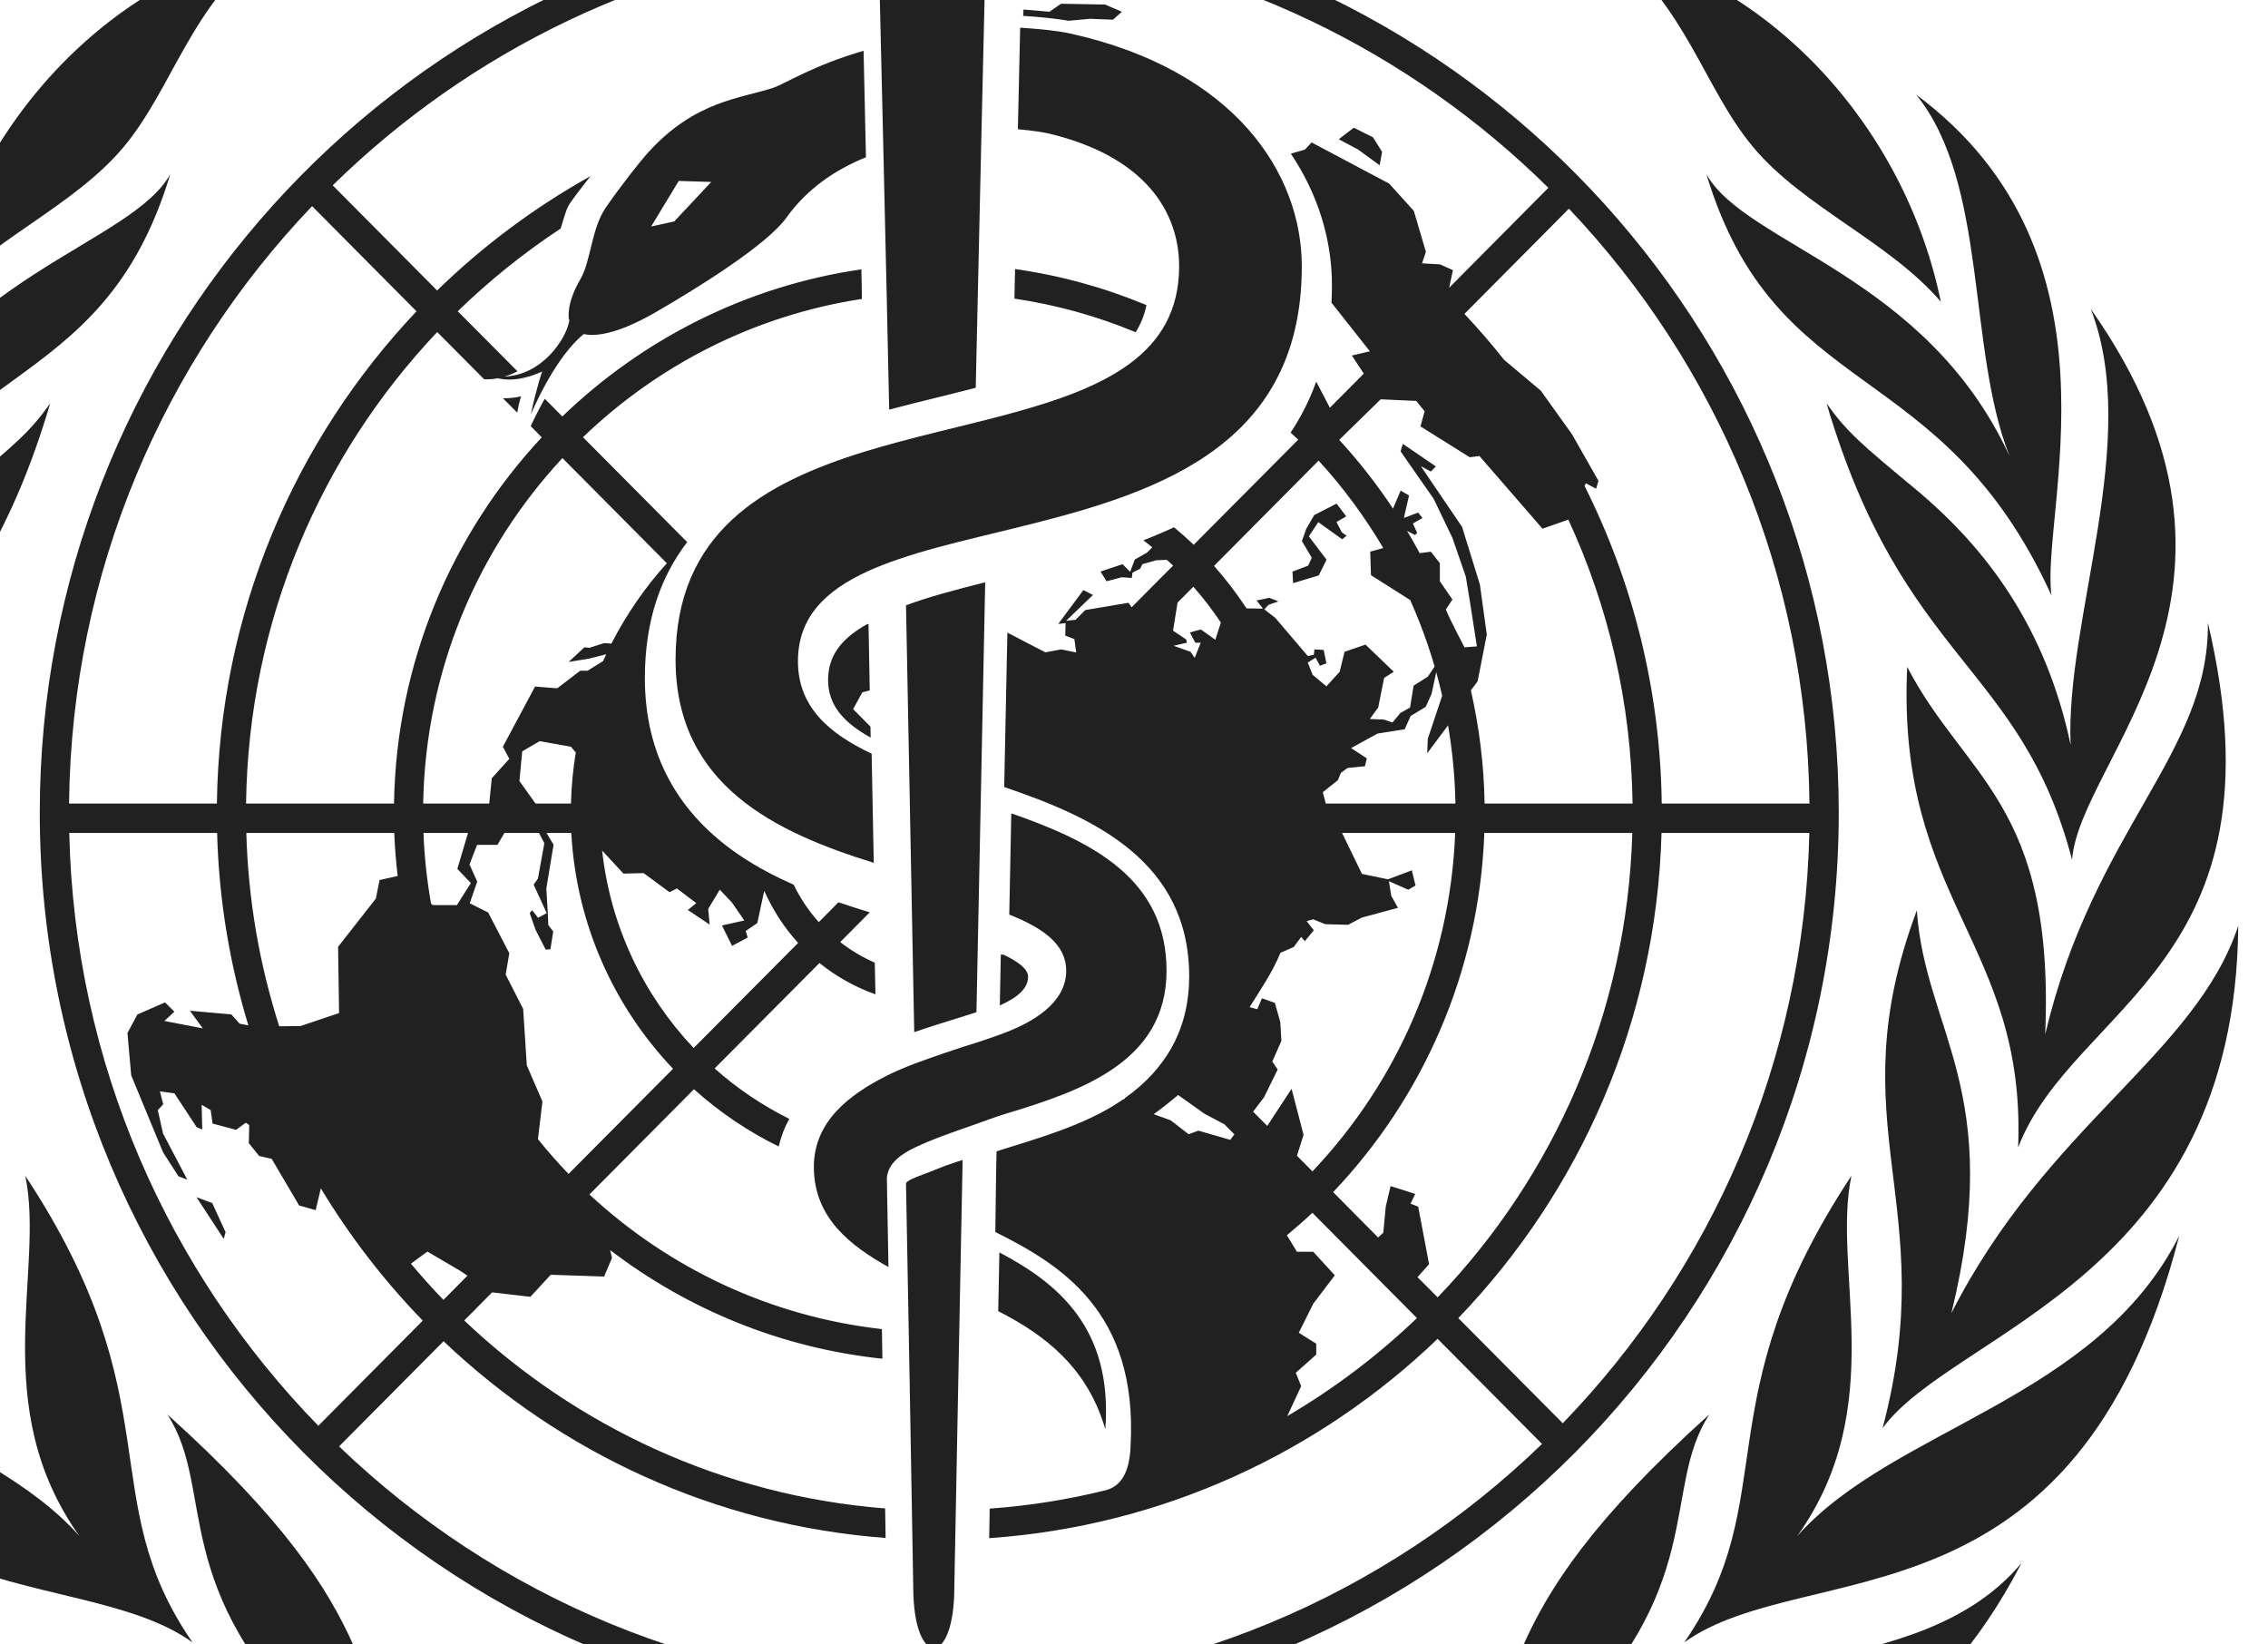
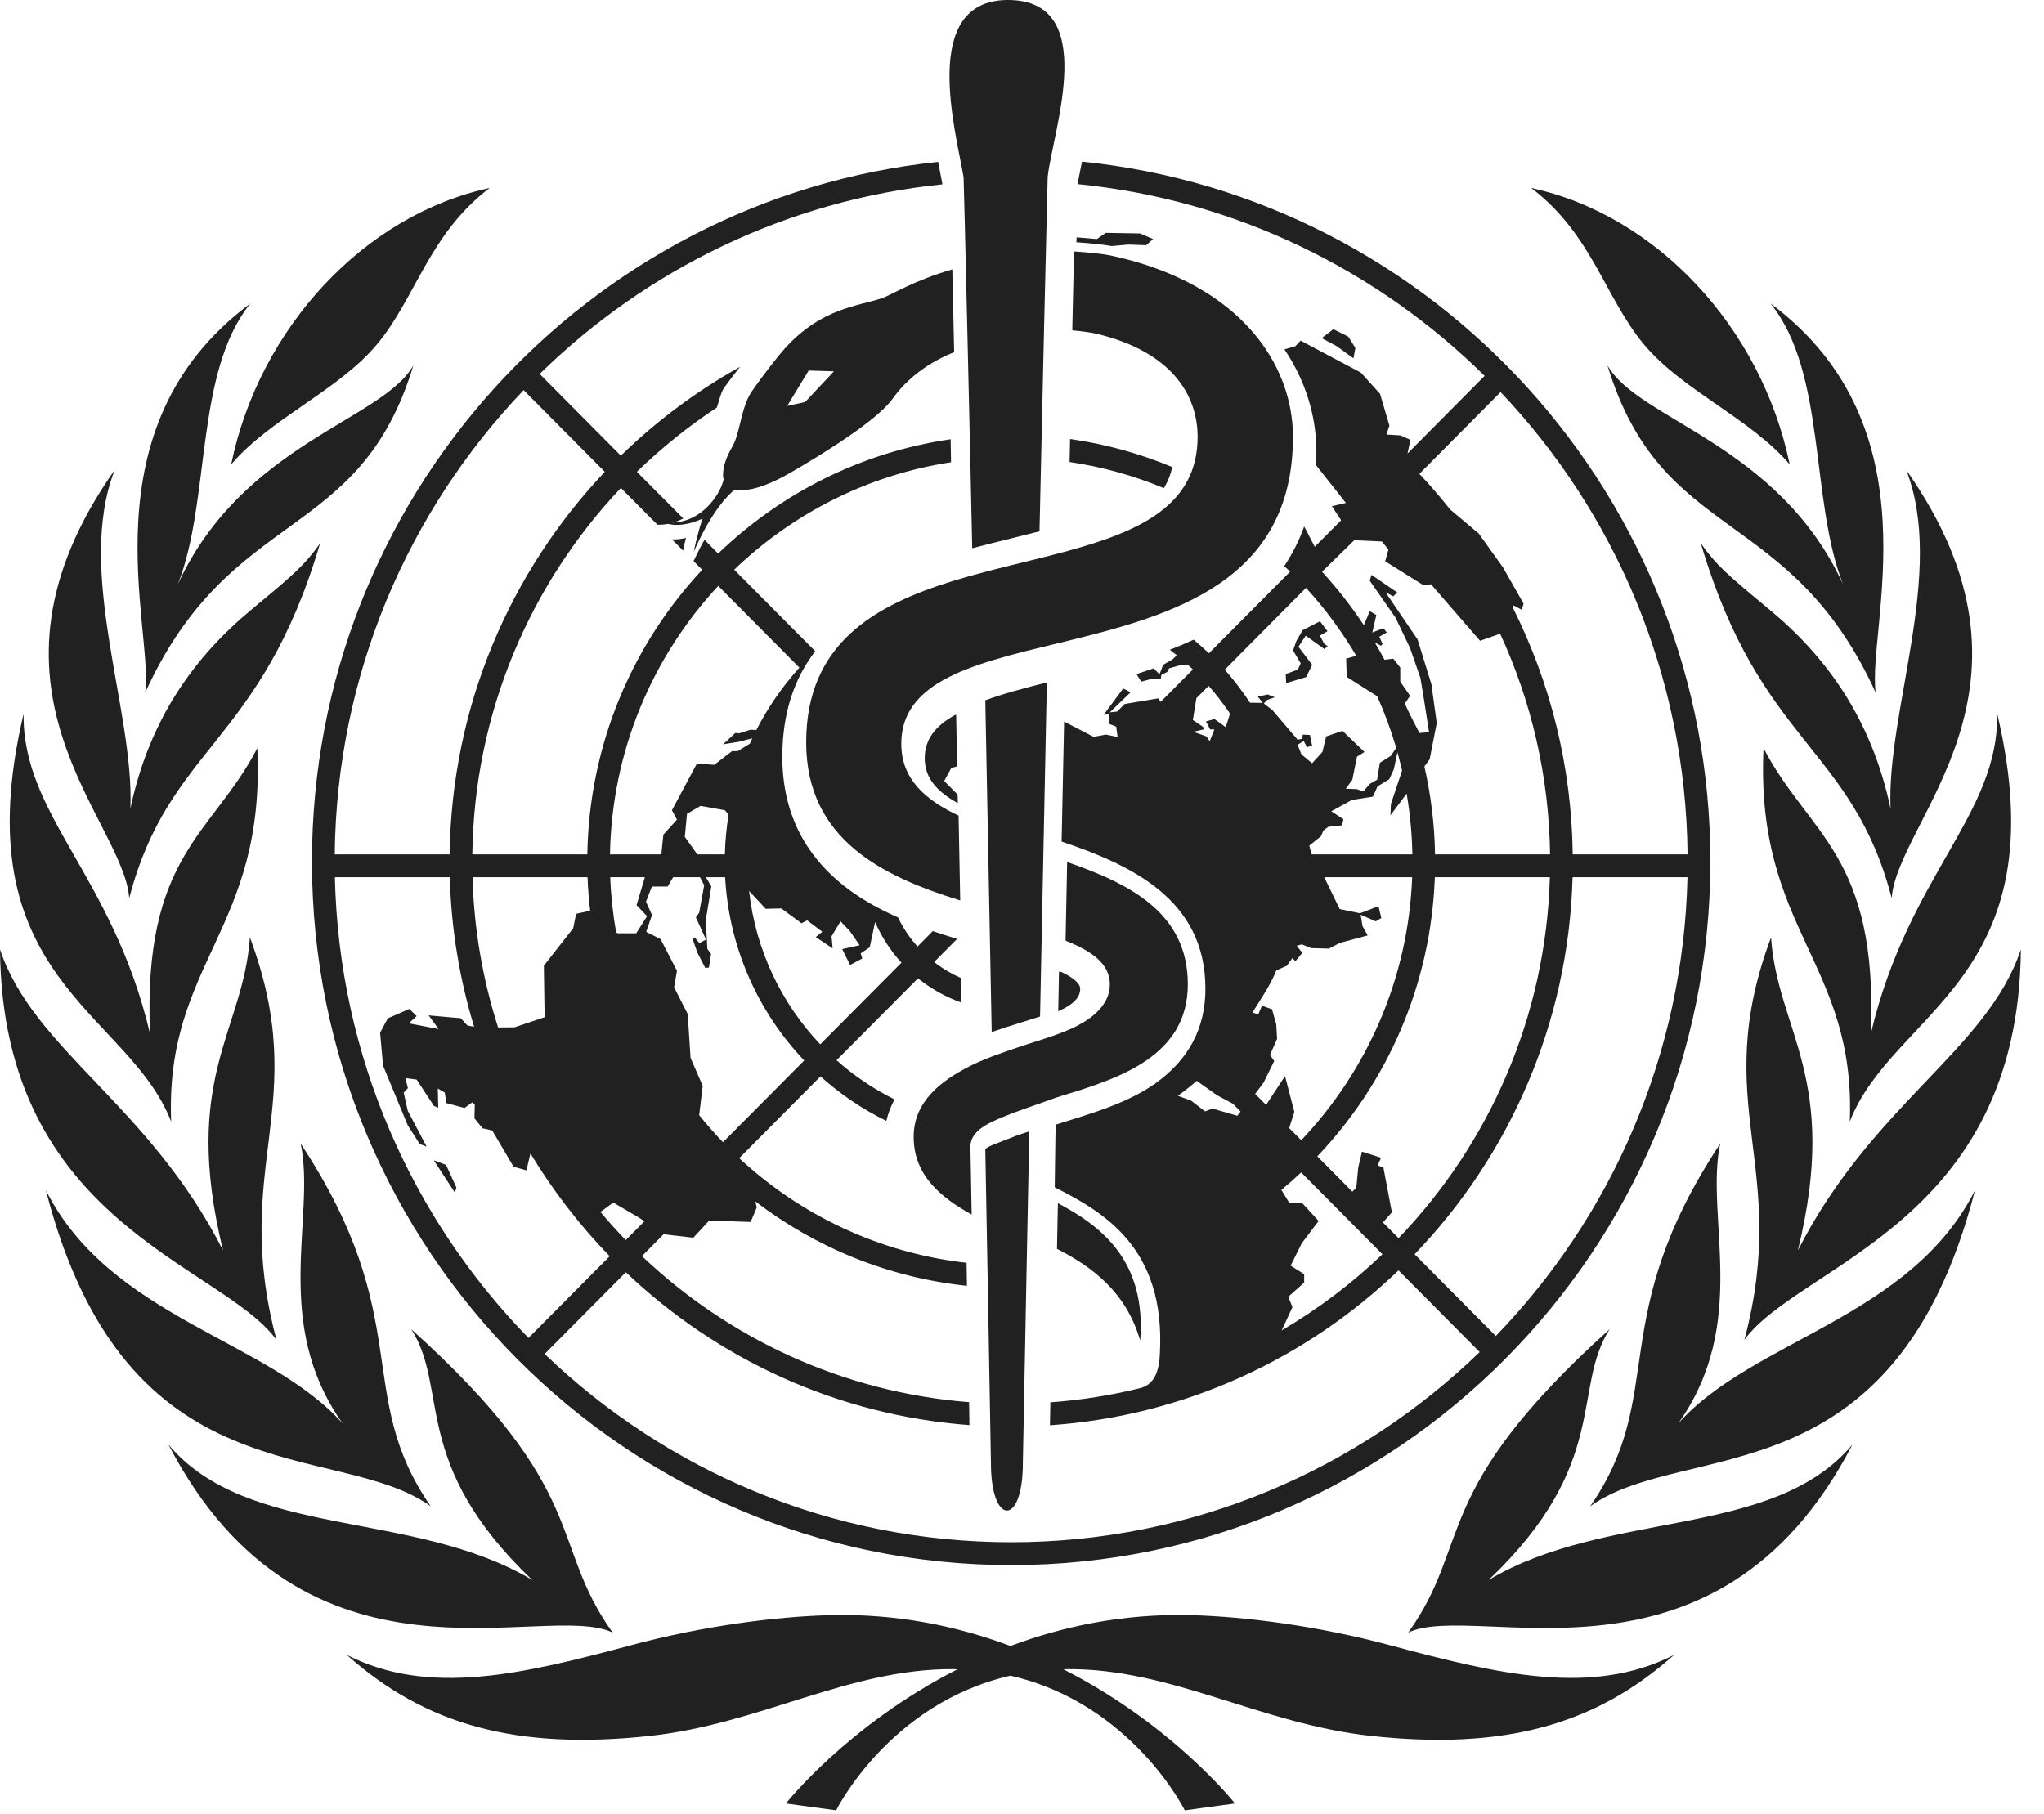
- <svg xmlns="http://www.w3.org/2000/svg" width="69px" height="50px" viewBox="0 0 69 50" version="1.1">
+ <svg xmlns="http://www.w3.org/2000/svg" width="80px" height="71px" viewBox="0 0 80 71" version="1.1">
  <defs />
  <g id="HSS-Framework" stroke="none" stroke-width="1" fill="none" fill-rule="evenodd">
-     <g id="01---View-mode" transform="translate(-30, -424)" fill="#212121">
+     <g id="02---Edit-mode" transform="translate(-39, -495)" fill="#212121">
      <g id="Framework" transform="translate(30, 264)">
-         <g id="RMNCH" transform="translate(0, 160)">
+         <g id="RMNCH" transform="translate(0, 200)">
          <g id="thead">
-             <g id="logo-bg-who" transform="translate(-11, -9)">
+             <g id="WHO-logo" transform="translate(9, 31)">
              <path d="M64.337,13.475 C65.85,15.291 68.495,16.362 70.047,18.18 C68.937,12.8 64.81,8.406 59.93,7.359 C62.307,9.161 62.821,11.66 64.337,13.475 L64.337,13.475 Z M5.681,27.116 C9.041,19.754 14.059,21.312 16.181,14.297 C14.982,16.449 9.503,17.356 6.959,22.872 C8.257,19.594 7.608,14.583 9.803,11.877 C3.235,16.752 6.034,24.641 5.681,27.116 L5.681,27.116 Z M11.769,44.768 C12.371,47.639 10.601,51.773 13.416,55.727 C10.497,52.436 4.322,51.598 1.796,46.594 C4.947,58.822 13.152,56.305 16.857,58.962 C13.811,54.56 16.302,51.633 11.769,44.768 L11.769,44.768 Z M10.821,52.446 C9.005,45.61 12.232,43.255 9.781,36.694 C9.523,40.388 7.078,42.19 8.729,48.945 C5.814,43.22 1.306,41.09 0,37.165 C0.091,47.898 8.658,49.485 10.821,52.446 L10.821,52.446 Z M23.979,63.906 C21.459,60.394 23.178,58.408 16.093,52.028 C17.595,54.359 16.046,57.286 20.826,61.843 C16.151,59.068 9.7,60.254 6.592,56.546 C11.93,66.829 21.32,62.628 23.979,63.906 L23.979,63.906 Z M58.269,61.843 C63.048,57.286 61.502,54.359 63.002,52.028 C55.916,58.408 57.638,60.394 55.116,63.906 C57.777,62.628 67.165,66.829 72.503,56.546 C69.396,60.254 62.946,59.068 58.269,61.843 L58.269,61.843 Z M65.679,55.727 C68.495,51.773 66.723,47.639 67.326,44.768 C62.794,51.633 65.286,54.56 62.24,58.962 C65.945,56.305 74.148,58.822 77.299,46.594 C74.773,51.598 68.598,52.436 65.679,55.727 L65.679,55.727 Z M54.362,64.391 C51.59,63.648 48.738,63.279 46.613,63.224 C43.964,63.157 41.597,63.662 39.547,64.431 C37.497,63.662 35.131,63.157 32.482,63.224 C30.357,63.279 27.505,63.648 24.735,64.391 C20.473,65.535 16.788,66.419 13.577,64.782 C16.653,67.531 20.247,68.513 25.436,67.951 C29.758,67.48 33.242,65.309 37.316,65.338 C37.37,65.338 37.423,65.342 37.475,65.344 C33.183,67.523 30.76,70.596 30.76,70.596 L32.726,70.864 C32.726,70.864 34.794,66.679 39.547,65.593 C44.301,66.679 46.371,70.864 46.371,70.864 L48.335,70.596 C48.335,70.596 45.913,67.523 41.62,65.344 C41.674,65.342 41.724,65.338 41.779,65.338 C45.853,65.309 49.338,67.48 53.658,67.951 C58.849,68.513 62.442,67.531 65.518,64.782 C62.309,66.419 58.622,65.535 54.362,64.391 L54.362,64.391 Z M10.071,29.286 C8.311,32.68 5.582,33.457 5.872,40.464 C4.399,34.238 0.877,31.923 0.923,27.943 C-1.528,38.321 5.018,39.557 6.699,43.906 C6.451,37.67 10.404,36.415 10.071,29.286 L10.071,29.286 Z M12.527,21.271 C11.914,22.133 11.484,22.499 9.854,23.852 C7.628,25.696 5.85,28.12 5.102,31.655 C5.272,27.85 2.935,22.383 4.489,18.397 C-1.528,26.943 4.832,32.063 5.058,35.157 C6.612,29.201 10.196,29.154 12.527,21.271 L12.527,21.271 Z M73.995,31.655 C73.245,28.12 71.469,25.696 69.243,23.852 C67.612,22.499 67.181,22.133 66.57,21.271 C68.898,29.154 72.483,29.201 74.039,35.157 C74.265,32.063 80.623,26.943 74.607,18.397 C76.16,22.383 73.825,27.85 73.995,31.655 L73.995,31.655 Z M79.095,37.165 C77.79,41.09 73.281,43.22 70.368,48.945 C72.019,42.19 69.572,40.388 69.316,36.694 C66.864,43.255 70.09,45.61 68.274,52.446 C70.437,49.485 79.004,47.898 79.095,37.165 L79.095,37.165 Z M69.023,29.286 C68.691,36.415 72.646,37.67 72.398,43.906 C74.079,39.557 80.623,38.321 78.171,27.943 C78.218,31.923 74.696,34.238 73.222,40.464 C73.513,33.457 70.783,32.68 69.023,29.286 L69.023,29.286 Z M14.758,13.475 C16.274,11.66 16.788,9.161 19.165,7.359 C14.286,8.406 10.158,12.8 9.047,18.18 C10.599,16.362 13.244,15.291 14.758,13.475 L14.758,13.475 Z M62.913,14.297 C65.038,21.312 70.056,19.754 73.414,27.116 C73.061,24.641 75.859,16.752 69.294,11.877 C71.489,14.583 70.838,19.594 72.136,22.872 C69.592,17.356 64.113,16.449 62.913,14.297 L62.913,14.297 Z M45.879,18.281 C44.617,17.756 43.277,17.382 41.882,17.184 C41.876,17.482 41.87,17.784 41.862,18.084 C43.15,18.275 44.385,18.62 45.551,19.107 C45.706,18.859 45.817,18.585 45.879,18.281 L45.879,18.281 Z M44.861,9.599 L45.131,9.357 L44.621,9.138 L43.279,9.114 L42.93,9.357 L42.138,9.29 L42.128,9.483 C42.632,9.516 43.124,9.564 43.511,9.631 L44.164,9.572 L44.861,9.599 Z M42.277,38.707 C42.277,38.478 41.976,38.252 41.529,38.041 L41.448,38.039 C41.444,38.226 41.428,39.141 41.418,39.587 C41.97,39.338 42.277,39.07 42.277,38.707 L42.277,38.707 Z M26.736,21.553 C26.767,21.369 26.803,21.221 26.851,21.056 C26.684,21.099 26.491,21.117 26.301,21.115 L26.736,21.553 Z M39.578,61.265 C54.666,61.265 66.941,48.911 66.941,33.725 C66.941,19.482 56.142,7.731 42.349,6.327 C42.339,6.379 42.327,6.434 42.317,6.485 C42.263,6.753 42.212,6.994 42.172,7.207 C48.349,7.816 53.908,10.568 58.107,14.713 L55.088,17.754 L55.203,17.218 L54.81,17.042 L54.263,17.011 L54.38,16.66 L54.013,15.415 L53.263,14.585 L50.903,13.333 L50.701,13.55 L50.272,13.676 C51.082,14.879 51.522,16.265 51.522,17.671 C51.522,17.851 51.518,18.032 51.508,18.208 L52.677,19.687 L52.128,19.815 L52.491,20.366 L51.459,21.403 L51.044,20.608 C50.846,21.164 50.584,21.679 50.264,22.16 C50.34,22.231 50.419,22.3 50.496,22.375 L47.317,25.572 C47.123,25.387 46.923,25.211 46.718,25.04 C46.413,25.182 46.103,25.314 45.786,25.436 C45.877,25.507 45.968,25.576 46.057,25.649 L45.895,25.811 L45.524,26.022 L45.383,26.395 L45.151,26.162 L44.482,26.387 L44.666,26.683 L45.129,26.56 L45.432,26.582 L45.454,26.42 L45.686,26.302 L45.756,26.162 L46.174,26.044 L46.498,26.03 C46.563,26.087 46.627,26.144 46.69,26.205 L45.428,27.473 L45.333,27.337 L44.017,27.558 L43.724,27.854 L43.434,27.886 L44.252,27.099 L43.96,26.951 L43.196,27.98 L43.42,27.955 L43.408,28.335 L43.686,28.442 L43.742,28.848 L43.283,28.755 L42.803,28.844 L41.648,28.245 C41.648,28.245 41.583,31.371 41.551,32.942 C44.283,33.867 47.179,35.201 47.179,38.707 C47.179,40.246 46.518,41.492 45.216,42.409 L45.228,42.413 C45.208,42.425 45.188,42.439 45.168,42.452 L45.162,42.447 C45.131,42.468 45.103,42.488 45.075,42.508 C43.97,43.245 42.549,43.634 41.319,44.024 C41.311,44.026 41.281,46.478 41.281,46.478 C43.24,47.458 45.615,48.882 45.397,52.96 C45.369,53.964 44.98,54.238 44.65,54.331 C43.502,54.617 42.319,54.806 41.11,54.893 C41.104,55.209 41.098,55.511 41.094,55.791 C46.365,55.428 51.133,53.187 54.737,49.728 L57.914,52.925 C53.152,57.534 46.688,60.37 39.578,60.37 C32.504,60.37 26.069,57.564 21.316,53 L24.495,49.801 C28.063,53.193 32.756,55.398 37.943,55.785 C37.939,55.507 37.933,55.207 37.929,54.887 C32.992,54.499 28.527,52.396 25.124,49.17 L25.972,48.314 L27.136,48.45 L27.755,47.779 L29.379,47.833 L29.619,47.267 L29.563,47.028 C31.915,48.827 34.756,50.008 37.846,50.333 C37.84,49.984 37.834,49.677 37.83,49.432 C34.417,49.048 31.329,47.564 28.932,45.336 L32.113,42.135 C32.885,42.829 33.752,43.417 34.691,43.876 C34.762,43.571 34.871,43.289 35.012,43.036 C34.187,42.624 33.423,42.111 32.742,41.502 L35.931,38.295 C36.435,38.703 37.011,39.027 37.634,39.248 C37.628,38.93 37.62,38.597 37.614,38.285 C37.237,38.119 36.884,37.91 36.562,37.658 L37.461,36.753 C37.146,36.658 36.828,36.557 36.509,36.447 L35.911,37.051 C35.604,36.711 35.348,36.329 35.147,35.913 C34.596,35.67 34.066,35.392 33.572,35.066 C31.613,33.769 30.619,31.939 30.619,29.629 C30.619,27.864 31.111,26.527 31.907,25.491 L28.736,22.3 C31.02,20.105 33.957,18.591 37.223,18.094 C37.217,17.784 37.213,17.482 37.207,17.194 C33.703,17.701 30.551,19.316 28.107,21.669 L27.573,21.129 C27.45,21.344 27.309,21.618 27.146,21.963 L27.482,22.304 C24.753,25.229 23.058,29.14 22.987,33.445 L18.486,33.445 C18.558,27.892 20.757,22.847 24.301,19.101 L25.731,20.539 C25.795,20.541 25.864,20.539 25.932,20.535 C26.186,20.517 26.468,20.437 26.743,20.295 L24.926,18.468 C25.888,17.535 26.936,16.691 28.057,15.952 C28.146,15.648 28.23,15.382 28.279,15.287 C28.333,15.175 28.619,14.796 28.966,14.358 C27.261,15.309 25.69,16.48 24.299,17.837 L21.122,14.638 C25.289,10.556 30.786,7.84 36.886,7.217 C36.866,7.108 36.85,7.023 36.85,7.023 C36.808,6.81 36.763,6.578 36.717,6.337 C22.967,7.779 12.21,19.51 12.21,33.725 C12.21,48.911 24.487,61.265 39.578,61.265 L39.578,61.265 Z M45.484,42.239 L45.48,42.216 L45.49,42.234 C45.488,42.234 45.486,42.239 45.484,42.239 L45.484,42.239 Z M58.732,15.348 C63.208,20.07 65.979,26.438 66.05,33.445 L61.555,33.445 C61.512,29.976 60.67,26.696 59.208,23.783 L59.246,23.701 L59.559,23.868 L59.631,23.628 L58.825,22.21 L57.876,20.884 L56.759,19.945 C56.376,19.462 55.975,18.997 55.553,18.549 L58.732,15.348 Z M53.005,21.147 L54.086,21.196 L54.342,21.511 L54.215,21.971 L55.715,22.91 L56.009,22.872 L57.928,25.083 L58.714,24.807 C59.93,27.44 60.627,30.363 60.668,33.445 L56.166,33.445 C56.148,32.264 56.001,31.112 55.749,30.002 L55.955,29.722 L56.233,28.304 L56.023,26.781 L55.481,25.028 L54.227,23.182 L54.531,23.344 L54.685,23.19 L53.679,22.503 L53.61,22.73 L54.618,24.176 L55.188,25.365 L55.594,26.539 L55.725,27.333 L55.932,28.663 L55.555,28.692 C55.555,28.692 55.122,27.876 54.987,27.54 L55.188,27.237 L54.805,26.683 L54.805,26.132 L54.531,25.783 L54.191,25.827 C54.068,25.598 53.941,25.373 53.808,25.15 L54.048,25.276 L54.114,25.211 L53.985,24.925 L54.277,24.758 L54.144,24.592 L53.711,24.758 L53.868,24.073 L53.612,23.925 L53.38,24.472 C52.888,23.732 52.344,23.032 51.743,22.381 L53.005,21.147 Z M52.106,31.757 L52.911,31.315 L53.735,31.185 L53.916,30.781 L54.374,30.503 L54.551,30.118 L54.695,29.448 C54.759,29.686 54.82,29.923 54.876,30.162 L54.439,31.473 L54.42,31.915 L55.055,31.065 C55.186,31.84 55.265,32.635 55.279,33.445 L51.336,33.445 L51.245,33.1 L51.703,32.733 L51.794,32.512 L51.995,32.363 L52.526,32.309 L52.582,32.069 L52.106,31.757 Z M46.706,28.645 L47.109,28.552 L47.089,28.454 L46.688,28.185 L46.825,27.331 L47.306,26.848 C47.609,27.191 47.887,27.556 48.143,27.937 L47.974,28.463 L47.534,28.148 L47.2,28.239 L47.365,28.552 L47.53,28.552 L47.347,29.012 L47.22,28.828 L46.706,28.645 Z M48.429,43.675 L47.458,43.395 L47.163,43.504 L46.615,43.08 L46.099,42.894 C46.355,42.709 46.603,42.514 46.841,42.31 L47.641,42.878 L48.252,43.202 L48.554,43.508 L48.429,43.675 Z M47.935,26.215 L51.116,23.012 C51.862,23.825 52.519,24.718 53.084,25.671 L52.687,25.781 L52.709,26.497 L53.902,27.253 C54.195,27.907 54.443,28.582 54.646,29.276 L54.439,29.584 L54.007,29.858 L53.898,30.524 L53.606,30.688 L53.362,30.98 L53.11,30.891 L52.673,30.872 L52.929,30.524 L53.11,29.621 L53.404,29.436 L52.544,28.609 L51.905,28.828 L51.757,29.436 L51.354,29.878 L50.935,29.528 L50.786,29.156 L51.024,29.006 L51.157,29.252 L51.354,29.179 L51.27,28.771 L50.989,28.755 L50.971,28.919 L50.788,28.957 L49.8,27.797 L49.465,27.537 L49.592,27.4 L49.893,27.294 L49.617,27.185 C49.617,27.185 49.266,27.264 49.226,27.264 L49.425,27.515 L48.923,27.507 C48.625,27.053 48.294,26.619 47.935,26.215 L47.935,26.215 Z M49.554,43.251 L49.123,42.817 L49.453,42.385 L49.871,41.535 L49.707,41.293 L49.984,40.664 L49.951,40.096 L49.786,39.508 L49.393,39.368 L49.25,39.701 L49.016,39.638 C49.355,39.094 49.711,38.583 49.955,37.985 L50.36,37.808 L50.586,37.502 L50.697,37.63 L50.971,37.299 L50.752,37.021 L50.953,36.966 L51.318,37.114 L52.013,37.133 L52.435,36.912 L53.531,36.617 L53.326,36.25 L53.255,35.806 L53.844,36.066 L54.064,35.938 L53.953,35.475 L53.229,35.749 L52.435,35.585 L51.83,34.339 L55.271,34.339 C55.118,38.323 53.493,41.932 50.929,44.634 L50.457,44.158 L50.659,43.523 L50.294,42.123 L49.554,43.251 Z M50.163,52.079 L50.586,51.166 L50.421,50.761 L51.044,50.207 L51.044,49.876 L50.514,49.543 L50.953,48.661 L51.61,47.795 L50.953,47.079 L50.457,47.079 L50.151,46.578 C50.415,46.357 50.675,46.131 50.927,45.894 L54.108,49.097 C52.917,50.237 51.594,51.239 50.163,52.079 L50.163,52.079 Z M54.126,47.852 L54.477,47.456 L54.146,45.707 L53.914,45.616 L54.056,45.32 L53.306,45.081 L53.159,45.707 L53.084,46.501 L52.927,46.645 L51.558,45.265 C54.281,42.403 56.005,38.571 56.158,34.339 L60.66,34.339 C60.504,39.816 58.277,44.782 54.739,48.466 L54.126,47.852 Z M55.366,49.097 C59.065,45.251 61.393,40.064 61.549,34.339 L66.046,34.339 C65.889,41.311 63.056,47.63 58.545,52.296 L55.366,49.097 Z M28.297,44.711 C27.972,44.373 27.66,44.02 27.365,43.652 L27.503,42.508 L27.027,41.409 L26.916,39.691 L26.384,38.648 L26.495,37.999 L25.852,36.759 L25.291,36.477 L25.519,35.818 L25.283,35.297 L25.515,34.702 L26.132,34.702 L26.347,34.339 L27.398,34.339 L27.561,34.652 L27.365,35.727 L27.236,35.911 L27.632,36.778 L27.371,36.92 L27.19,36.69 L27.115,36.776 L27.295,37.289 L27.603,37.889 L27.746,37.875 L27.831,37.338 L27.682,37.141 L27.666,36.778 L27.621,36.027 L27.841,34.698 L27.628,34.339 L28.381,34.339 C28.531,37.114 29.682,39.626 31.476,41.512 L28.297,44.711 Z M25.325,35.863 L24.9,36.534 L24.17,36.534 L24.114,36.492 C23.991,35.79 23.91,35.07 23.884,34.339 L25.239,34.339 L24.914,35.431 L25.325,35.863 Z M26.803,32.759 L26.888,31.856 L27.42,31.546 L28.371,31.716 L28.517,31.891 C28.434,32.398 28.383,32.917 28.371,33.445 L27.293,33.445 L26.803,32.759 Z M31.369,36.141 L31.593,36.027 L32.183,36.473 L31.927,36.682 L32.589,37.125 L32.546,36.65 L32.899,36.064 L33.268,36.455 L33.645,37.001 L32.964,37.153 L33.272,37.774 L33.748,37.52 L33.687,37.321 L34.04,37.08 L34.25,36.096 C34.508,36.68 34.856,37.218 35.282,37.684 L32.103,40.881 C30.587,39.279 29.573,37.191 29.319,34.875 L29.968,35.575 L30.581,35.56 L31.369,36.141 Z M28.111,22.935 L31.288,26.134 C30.625,26.866 30.057,27.69 29.601,28.578 L29.379,28.564 L28.932,28.706 L28.779,28.692 L28.301,29.136 L28.904,29.039 L29.444,28.903 C29.412,28.972 29.379,29.041 29.349,29.11 L28.875,29.404 L28.652,29.404 L27.952,29.939 L27.279,29.885 L26.299,31.716 L26.495,32.084 L25.962,32.674 L25.884,33.445 L23.874,33.445 C23.945,29.388 25.541,25.7 28.111,22.935 L28.111,22.935 Z M24.003,47.073 L25.011,47.665 L25.221,47.807 L24.491,48.543 C24.146,48.188 23.82,47.819 23.501,47.442 L24.003,47.073 Z M22.995,34.339 C23.011,34.779 23.049,35.216 23.098,35.648 L22.548,35.771 L22.435,36.335 L21.286,37.802 L21.316,39.818 L20.139,40.214 L19.495,40.22 C18.899,38.358 18.55,36.384 18.494,34.339 L22.995,34.339 Z M18.556,40.192 L18.29,40.141 L18.038,39.859 L16.778,39.747 L17.169,40.283 L16,40.058 L16.306,39.776 L16.022,39.494 L15.18,39.861 L14.877,40.425 L14.992,41.713 L15.96,44.052 L16.429,44.784 L16.697,44.884 L15.96,43.482 L15.8,42.77 L15.966,42.594 L15.865,42.2 L16.306,42.259 L16.984,43.291 L17.153,43.36 L17.135,42.608 L17.409,42.768 L17.468,43.18 L18.183,43.37 L18.479,43.153 L18.582,43.226 L18.57,43.776 L18.885,44.166 L19.266,44.253 L20.1,45.671 L20.604,45.813 L20.761,45.15 C21.64,46.608 22.683,47.959 23.862,49.174 L20.685,52.373 C16.129,47.699 13.264,41.35 13.107,34.339 L17.605,34.339 C17.659,36.37 17.99,38.332 18.556,40.192 L18.556,40.192 Z M20.495,15.271 L23.672,18.47 C19.969,22.379 17.671,27.647 17.599,33.445 L13.101,33.445 C13.174,26.399 15.978,20.001 20.495,15.271 L20.495,15.271 Z M53.048,13.621 L52.773,13.179 L52.187,12.885 L51.729,13.236 L52.316,13.548 L52.973,14.027 L53.048,13.621 Z M50.322,26.389 L50.34,26.74 L51.12,26.505 L51.358,26.026 L50.82,25.316 L51.106,24.884 L51.834,25.405 L51.967,25.298 L51.824,25.194 L51.659,24.88 L51.957,24.708 L51.663,24.32 L50.983,24.669 L50.743,25.083 L50.608,25.46 L50.909,25.967 L50.798,26.207 L50.322,26.389 Z M17.806,46.687 L17.863,46.484 L17.457,45.598 L16.978,45.419 L17.806,46.687 Z M36.193,29.682 C36.193,30.442 36.653,30.976 37.489,31.438 C37.489,31.438 37.485,31.309 37.481,31.102 L36.955,30.572 L37.233,30.063 L37.461,30 C37.443,29.114 37.425,28.124 37.423,27.984 L37.38,27.988 C36.614,28.414 36.193,28.937 36.193,29.682 L36.193,29.682 Z" id="Fill-1" />
              <path d="M41.369,48.886 C42.778,49.604 44.083,50.596 44.627,52.479 C44.865,49.363 43.129,48.01 41.405,47.099 C41.407,47.103 41.369,48.888 41.369,48.886" id="Fill-3" />
              <path d="M50.605,17.102 C50.605,14.27 48.563,11.128 43.561,10.02 C43.192,9.937 42.628,9.88 42.037,9.842 C42.027,10.27 42.005,11.245 42.005,11.245 C41.997,11.554 41.973,12.686 41.967,12.931 C42.428,12.972 42.769,13.028 42.928,13.067 C45.833,13.765 46.873,15.442 46.873,17.102 C46.873,19.788 44.589,20.802 41.783,21.567 C41.479,21.65 41.166,21.731 40.854,21.81 C40.001,22.025 39.124,22.23 38.26,22.465 C37.949,22.549 37.641,22.638 37.338,22.729 C34.226,23.685 31.553,25.192 31.553,29.062 C31.553,32.892 34.603,34.324 37.582,35.247 C37.56,34.146 37.54,33.036 37.518,31.927 C36.203,31.308 35.276,30.49 35.276,29.115 C35.276,27.772 36.119,26.961 37.411,26.372 C37.697,26.243 38.004,26.125 38.33,26.013 C39.072,25.758 39.905,25.545 40.779,25.332 C41.084,25.257 41.396,25.182 41.711,25.105 C45.904,24.082 50.605,22.762 50.605,17.102" id="Fill-5" />
              <path d="M35.76,44.516 C35.768,46.064 36.897,46.908 38.03,47.545 C38.026,47.285 37.981,44.89 37.981,44.849 C38.006,44.37 38.465,44.084 38.836,43.908 C39.382,43.648 39.935,43.459 40.638,43.214 C40.973,43.098 41.263,42.983 41.584,42.885 C43.86,42.196 46.49,41.317 46.49,38.53 C46.49,35.741 44.235,34.599 41.767,33.743 C41.749,34.631 41.723,35.927 41.705,36.822 C42.749,37.236 43.438,37.737 43.438,38.53 C43.438,39.528 42.378,40.102 41.628,40.394 C41.318,40.516 40.84,40.676 40.709,40.717 C40.102,40.905 39.451,41.125 38.844,41.35 C38.524,41.471 38.213,41.601 37.923,41.751 C36.856,42.301 35.752,43.106 35.76,44.516" id="Fill-7" />
              <path d="M37.273,10.545 C35.759,10.981 34.868,11.555 34.531,11.668 C33.549,11.997 32.166,12.054 30.737,13.618 C30.483,13.896 29.864,14.681 29.425,15.322 C28.995,15.947 28.975,16.951 28.659,17.49 C28.201,18.271 28.31,18.718 28.31,18.718 L28.324,18.742 C28.308,18.839 28.215,19.253 27.798,19.722 C27.32,20.255 26.691,20.549 25.943,20.43 C26.595,20.756 27.494,20.3 27.494,20.3 C27.494,20.3 27.322,20.793 27.151,21.602 C27.881,19.937 28.55,19.33 28.76,19.162 C29.074,19.233 29.723,19.202 30.931,18.507 C32.295,17.72 34.348,16.431 34.928,15.618 C35.555,14.74 36.416,14.159 37.345,13.784 C37.319,12.557 37.295,11.466 37.273,10.545 L37.273,10.545 Z M31.513,15.736 L30.81,15.89 L31.65,14.504 L32.638,14.535 L31.513,15.736 Z" id="Fill-9" />
              <path d="M39.772,44.458 C39.641,44.504 39.298,44.65 39.083,44.727 C38.855,44.811 38.564,44.926 38.564,45.007 C38.566,45.03 38.784,57.01 38.784,57.274 C38.784,59.741 40.034,59.755 40.034,57.274 C40.034,57.098 40.286,44.287 40.286,44.287 C40.286,44.287 39.984,44.38 39.772,44.458" id="Fill-11" />
              <path d="M38.814,40.398 C39.204,40.262 39.591,40.142 39.951,40.03 C40.224,39.945 40.474,39.868 40.707,39.791 C40.723,39.036 40.935,28.61 40.973,26.713 C40.042,26.946 39.232,27.165 38.564,27.413 C38.593,28.835 38.792,39.258 38.814,40.398" id="Fill-13" />
              <path d="M39.453,0 C35.946,0 37.435,5.234 37.714,6.94 C37.726,7.021 37.998,18.766 38.052,21.46 C38.584,21.32 39.115,21.188 39.627,21.063 C39.993,20.971 40.348,20.882 40.685,20.797 C40.739,18.2 40.997,6.992 41.005,6.917 C41.215,5.094 43.054,0 39.453,0" id="Fill-15" />
            </g>
          </g>
        </g>
      </g>
    </g>
  </g>
</svg>
